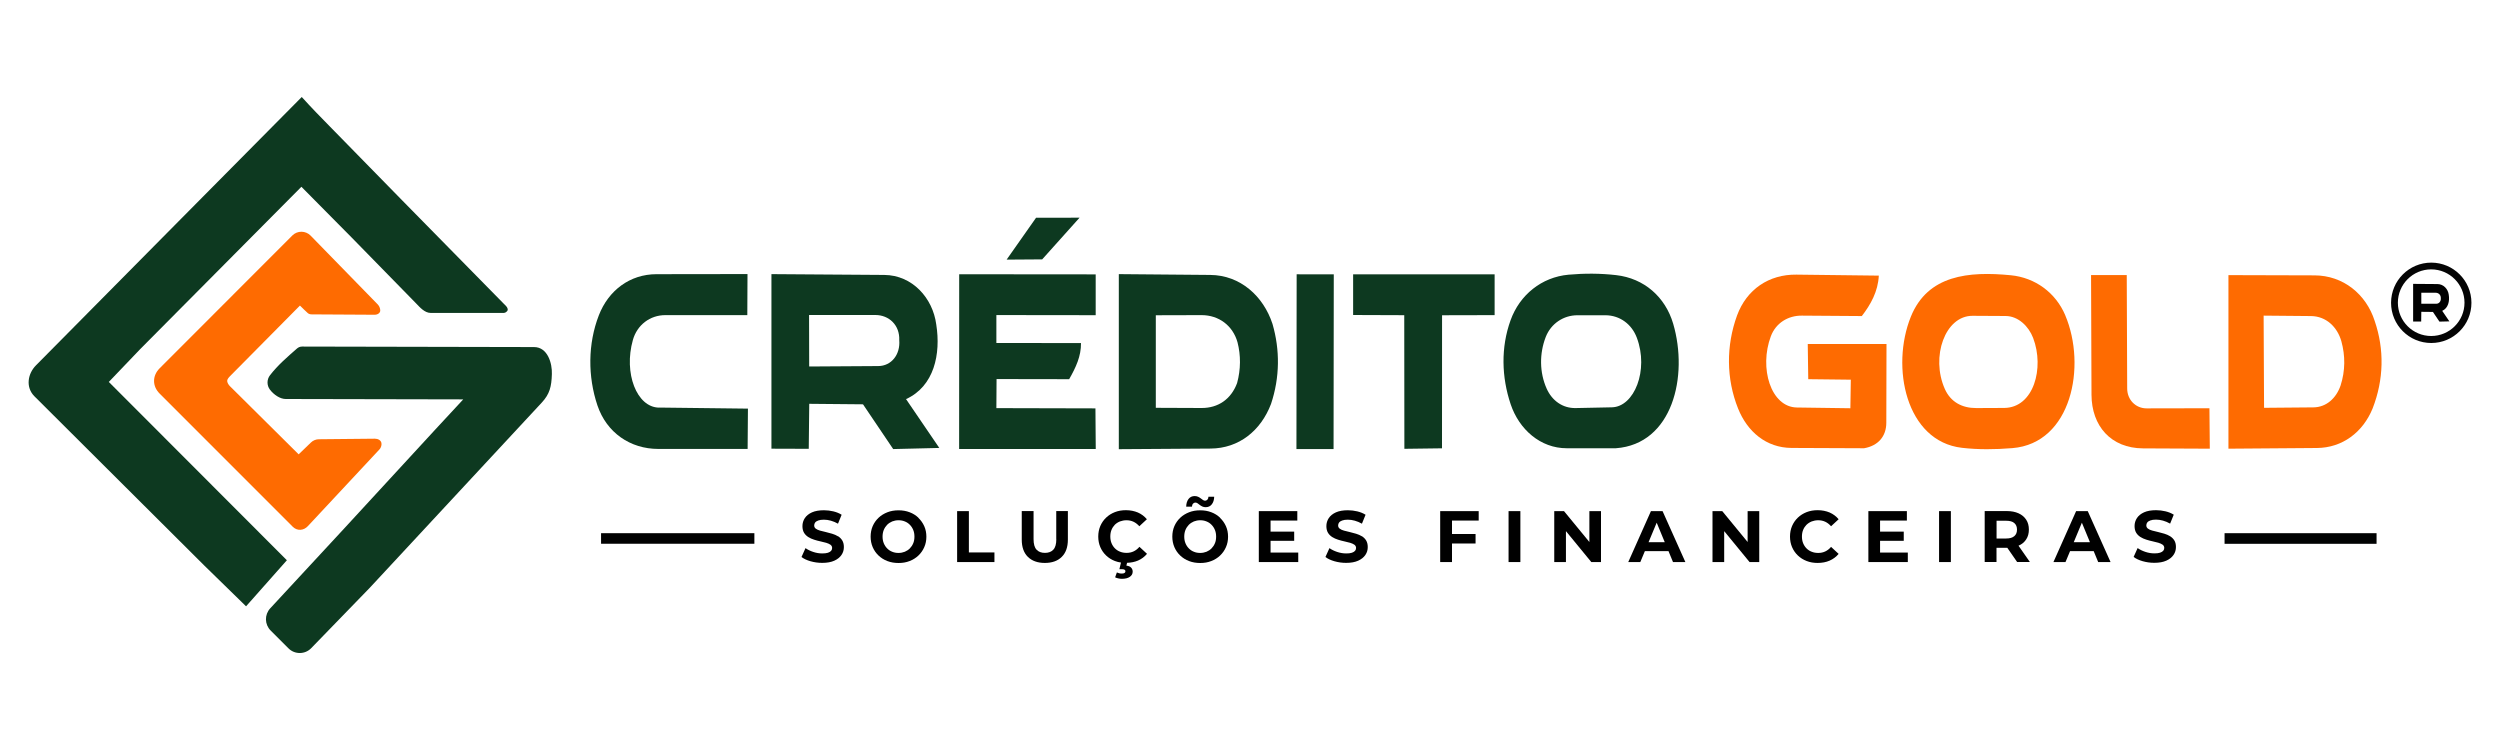
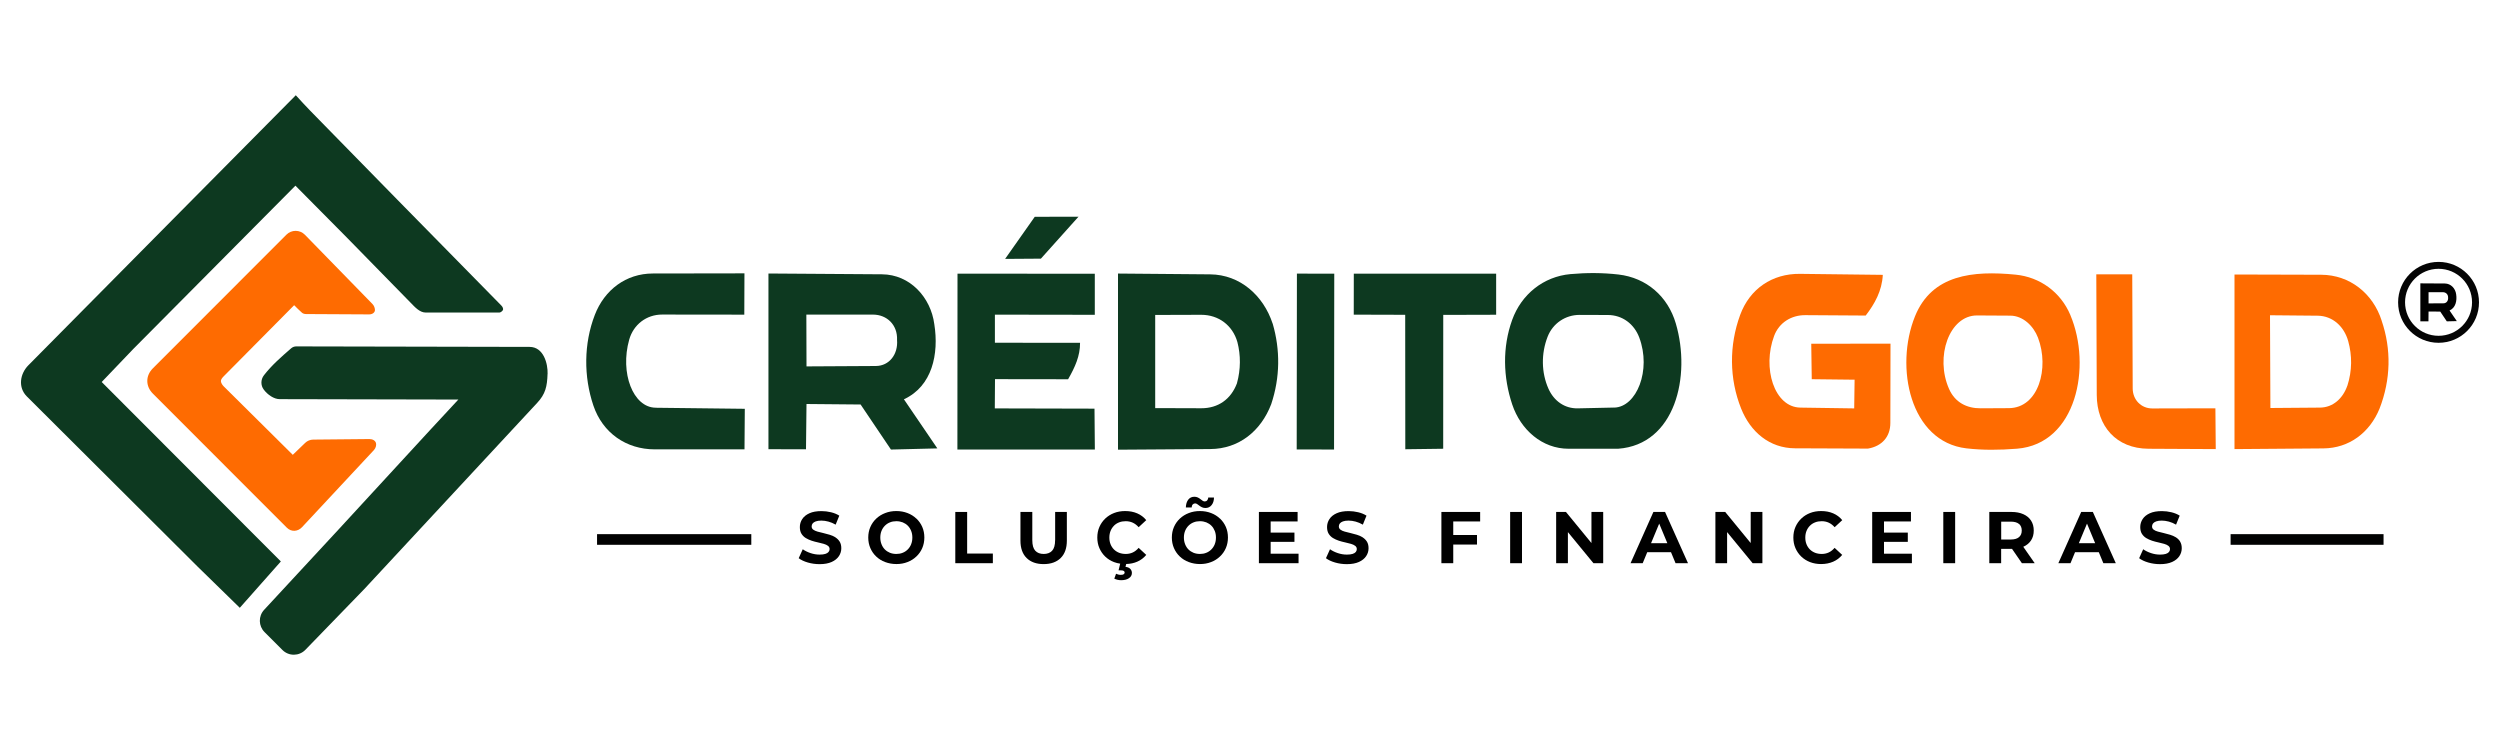
- <svg xmlns="http://www.w3.org/2000/svg" id="Camada_1" data-name="Camada 1" viewBox="0 0 400 120">
+ <svg xmlns="http://www.w3.org/2000/svg" id="Camada_1" data-name="Camada 1" viewBox="0 0 500 150">
  <defs>
    <style>
      .cls-1 {
        fill: #010101;
      }

      .cls-2 {
        fill: #010202;
      }

      .cls-3 {
        fill: #fe6b01;
      }

      .cls-4 {
        fill: #040404;
      }

      .cls-5 {
        fill: #0d3920;
      }
    </style>
  </defs>
-   <polygon class="cls-5" points="166.75 41.5 161.06 41.54 165.77 34.84 172.73 34.83 166.75 41.5" />
-   <path class="cls-5" d="M48.21,29.9l-25.77,25.95-5.03,5.26,28.49,28.53-6.53,7.37-6.72-6.56L5.51,63.41c-1.44-1.44-1.09-3.61.25-4.96l22.85-23.08,19.67-19.85c1.61,1.78,3,3.19,4.51,4.73l11.59,11.84,16.59,16.88c.22.23.29.48.26.65-.03.15-.34.45-.61.45h-11.7c-.97,0-1.74-.9-2.34-1.52l-10.26-10.49-8.1-8.18Z" />
-   <path class="cls-5" d="M88.3,59.84c-.06,2-.33,3.19-1.63,4.59l-27.51,29.62-9.37,9.66c-.99,1.02-2.63,1.03-3.63.03l-2.86-2.86c-.97-.97-1-2.53-.07-3.54l11.79-12.73,14.63-15.89,4.47-4.82-28.41-.06c-.9,0-1.91-.69-2.53-1.51-.51-.68-.5-1.62.02-2.29,1.24-1.61,2.77-2.92,4.32-4.28.23-.2.51-.31.81-.31l37.11.08c2.22,0,2.92,2.66,2.86,4.31Z" />
-   <path class="cls-3" d="M47.79,72.69l1.96-1.89c.34-.33.8-.52,1.28-.52l8.95-.09c.51,0,.94.25,1.04.65.07.27,0,.74-.33,1.09l-11.43,12.25c-.68.73-1.71.81-2.43.09l-21.3-21.31c-1.17-1.17-1.18-2.83,0-4.02l21.24-21.26c.81-.81,2.13-.8,2.93.02l10.75,11.02c.28.29.39.69.39.96,0,.38-.4.69-.93.68l-10.02-.06c-.23,0-.48-.05-.65-.21-.5-.45-.76-.72-1.25-1.2l-11.18,11.29c-.25.25-.47.53-.46.77,0,.23.18.58.42.82l11.01,10.92Z" />
-   <rect class="cls-1" x="96.17" y="85.31" width="24.53" height="1.69" />
-   <rect class="cls-2" x="355.93" y="85.31" width="24.32" height="1.7" />
-   <path class="cls-3" d="M296.14,60.75l-6.82-.08-.08-5.63h12.6s-.03,12.59-.03,12.59c0,2.21-1.33,3.7-3.56,4.09l-11.6-.05c-4.06-.02-7.08-2.61-8.56-6.31-1.91-4.77-1.92-10.07-.16-14.89,1.53-4.16,5.09-6.59,9.51-6.53l13.17.16c-.13,2.54-1.29,4.61-2.72,6.47l-9.59-.07c-2.22-.02-4.17,1.19-4.96,3.29-1.92,5.1,0,11.35,4.16,11.41l8.56.12.07-4.56Z" />
-   <path class="cls-5" d="M171.07,60.67l-11.62-.02-.03,4.65,15.85.04.05,6.5h-21.86s.01-27.96.01-27.96l21.84.02v6.53s-15.89-.02-15.89-.02v4.47s13.54.01,13.54.01c.02,2.09-.8,3.86-1.9,5.79Z" />
-   <path class="cls-5" d="M105.47,65.21l14.2.17-.05,6.45h-14.28c-4.51,0-8.28-2.61-9.75-6.96-1.56-4.64-1.54-9.86.22-14.41,1.54-3.99,4.97-6.59,9.23-6.59l14.56-.02-.03,6.57h-13.07c-2.51-.02-4.57,1.59-5.24,3.98-1.5,5.3.62,10.78,4.19,10.82Z" />
-   <polygon class="cls-5" points="230.72 71.73 224.7 71.81 224.68 50.43 216.5 50.4 216.5 43.89 239.14 43.89 239.14 50.42 230.73 50.44 230.72 71.73" />
-   <path class="cls-3" d="M353.51,65.31l.06,6.48-10.69-.05c-5.15-.03-8.22-3.6-8.24-8.57l-.07-19.16h5.71s.07,18.14.07,18.14c0,1.81,1.35,3.19,3.11,3.19l10.04-.02Z" />
-   <rect class="cls-5" x="196.43" y="54.9" width="27.96" height="5.94" transform="translate(152.29 268.21) rotate(-89.93)" />
-   <path class="cls-5" d="M144.96,63.86c4.52-2.06,5.59-7.22,4.84-11.95-.56-4.24-3.84-7.89-8.32-7.92l-18.05-.13v27.93s5.97.02,5.97.02l.08-7.2,8.6.08,4.83,7.16,7.38-.18-5.33-7.82ZM140.51,58.57l-11.04.07-.02-8.24h10.6c2.2,0,3.93,1.63,3.83,4.03.19,2.26-1.23,4.13-3.36,4.14Z" />
-   <path d="M390.75,49.74c.98-.45,1.21-1.56,1.05-2.58-.12-.92-.83-1.7-1.8-1.71l-3.9-.03v6.03s1.29,0,1.29,0l.02-1.56,1.86.02,1.04,1.55,1.59-.04-1.15-1.69ZM389.79,48.6h-2.38s0-1.76,0-1.76h2.29c.48,0,.85.35.83.87.04.49-.27.89-.73.89Z" />
-   <path class="cls-5" d="M203.6,51.83c-1.46-4.46-5.16-7.8-9.95-7.84l-14.64-.13v28.01s14.68-.1,14.68-.1c4.53-.03,8.03-2.84,9.67-7.13,1.42-4.25,1.45-8.63.24-12.81ZM197.94,61.28c-.97,2.61-3.05,4.01-5.69,4l-7.32-.03v-14.81s7.32-.02,7.32-.02c2.77,0,5,1.68,5.75,4.34.54,2.09.53,4.33-.06,6.51Z" />
-   <path class="cls-5" d="M267.71,51.8c-1.26-4.28-4.64-7.27-9.13-7.78-2.51-.29-5.05-.3-7.61-.07-4.31.39-7.82,3.23-9.28,7.29-1.57,4.35-1.45,9.08.02,13.45,1.35,4.01,4.75,7.03,8.97,7.03h7.85c9.09-.66,11.64-11.54,9.18-19.92ZM257.91,65.17l-5.78.12c-2.11.05-3.81-1.19-4.67-3.12-1.15-2.58-1.17-5.61-.14-8.26.83-2.13,2.84-3.48,5.09-3.47h4.48c2.31.02,4.19,1.44,5,3.59,1.96,5.21-.42,11.07-3.99,11.14Z" />
-   <path class="cls-3" d="M379.95,51.35c-1.37-4.3-5.06-7.28-9.62-7.29l-13.78-.04v27.77s14.15-.11,14.15-.11c4.08-.03,7.36-2.51,8.92-6.33,1.8-4.63,1.89-9.44.33-14ZM374.49,61.69c-.7,2.02-2.27,3.47-4.35,3.49l-7.89.07-.07-14.75,7.57.07c2.43.02,4.22,1.74,4.87,4.04.63,2.28.64,4.7-.13,7.08Z" />
-   <path class="cls-3" d="M330.45,50.46c-1.55-3.66-4.84-6.04-8.72-6.42-6.75-.66-13.29-.04-15.99,6.62-3.26,8.05-.8,19.95,8.17,20.99,2.61.3,5.24.28,8.07.05,9.47-.77,11.9-13.13,8.46-21.25ZM320.67,65.27l-4.47.02c-2.25.01-4.1-.96-5.03-3.06-2.28-5.13.04-11.73,4.45-11.7l5.28.03c2.02.01,3.69,1.65,4.4,3.51,1.84,4.82.09,11.18-4.64,11.2Z" />
-   <path class="cls-4" d="M389,42.02c-3.55,0-6.43,2.88-6.43,6.43s2.88,6.43,6.43,6.43,6.43-2.88,6.43-6.43-2.88-6.43-6.43-6.43ZM388.99,53.76c-2.94,0-5.33-2.39-5.33-5.33s2.39-5.33,5.33-5.33,5.33,2.39,5.33,5.33-2.39,5.33-5.33,5.33Z" />
+   <polygon class="cls-5" points="208.18 51.73 201.02 51.78 206.95 43.36 215.7 43.34 208.18 51.73" />
+   <path class="cls-5" d="M59.08,37.14l-32.41,32.64-6.33,6.62,35.83,35.89-8.21,9.27-8.45-8.25L5.37,79.29c-1.81-1.81-1.38-4.53.31-6.24l28.74-29.03,24.74-24.97c2.02,2.24,3.77,4.01,5.68,5.95l14.58,14.89,20.86,21.23c.28.29.37.6.33.82-.04.19-.42.57-.77.57h-14.71c-1.22-.01-2.18-1.13-2.95-1.91l-12.91-13.19-10.19-10.28Z" />
+   <path class="cls-5" d="M109.51,74.79c-.08,2.51-.42,4.01-2.06,5.77l-34.6,37.26-11.78,12.15c-1.25,1.28-3.3,1.3-4.57.04l-3.59-3.59c-1.22-1.22-1.26-3.18-.09-4.45l14.83-16.01,18.4-19.99,5.62-6.06-35.73-.08c-1.13,0-2.4-.86-3.18-1.9-.65-.85-.63-2.03.03-2.88,1.56-2.02,3.48-3.68,5.43-5.38.28-.25.65-.39,1.02-.39l46.68.1c2.79,0,3.67,3.34,3.6,5.42Z" />
+   <path class="cls-3" d="M58.56,90.96l2.47-2.38c.43-.42,1.01-.65,1.6-.66l11.26-.11c.64,0,1.18.31,1.31.82.09.34,0,.93-.41,1.38l-14.37,15.41c-.85.92-2.15,1.02-3.06.11l-26.79-26.81c-1.47-1.47-1.49-3.56,0-5.05l26.72-26.74c1.02-1.02,2.68-1.01,3.69.02l13.52,13.86c.35.36.49.87.49,1.21-.01.48-.5.86-1.17.86l-12.6-.07c-.29,0-.6-.07-.82-.26-.63-.56-.95-.9-1.57-1.51l-14.07,14.2c-.31.31-.59.67-.58.97,0,.28.23.73.53,1.03l13.85,13.73Z" />
+   <rect class="cls-1" x="119.41" y="106.83" width="30.85" height="2.13" />
+   <rect class="cls-2" x="446.12" y="106.83" width="30.59" height="2.13" />
+   <path class="cls-3" d="M370.93,75.94l-8.58-.1-.1-7.09,15.85-.02-.03,15.85c0,2.78-1.68,4.66-4.48,5.14l-14.59-.06c-5.1-.02-8.91-3.28-10.77-7.94-2.4-6-2.42-12.67-.2-18.73,1.92-5.23,6.41-8.28,11.96-8.22l16.57.2c-.16,3.2-1.62,5.8-3.42,8.14l-12.07-.08c-2.8-.02-5.25,1.49-6.24,4.14-2.41,6.41,0,14.27,5.24,14.35l10.77.16.08-5.74Z" />
+   <path class="cls-5" d="M213.61,75.85l-14.61-.02-.04,5.85,19.94.05.07,8.17h-27.49s.02-35.17.02-35.17l27.46.02v8.21s-19.98-.03-19.98-.03v5.62s17.03.01,17.03.01c.02,2.63-1,4.86-2.39,7.29Z" />
+   <path class="cls-5" d="M131.1,81.55l17.86.21-.06,8.11h-17.96c-5.68,0-10.41-3.28-12.26-8.75-1.97-5.83-1.93-12.4.28-18.13,1.93-5.02,6.25-8.29,11.61-8.29l18.32-.03-.03,8.26-16.43-.02c-3.15,0-5.74,2.01-6.59,5.02-1.88,6.67.78,13.56,5.27,13.61Z" />
+   <polygon class="cls-5" points="288.64 89.75 281.06 89.85 281.04 62.96 270.75 62.93 270.76 54.74 299.23 54.74 299.23 62.95 288.65 62.98 288.64 89.75" />
+   <path class="cls-3" d="M443.08,81.67l.07,8.15-13.44-.07c-6.48-.03-10.34-4.52-10.36-10.78l-.09-24.1h7.19s.09,22.81.09,22.81c0,2.28,1.7,4.01,3.91,4.01l12.63-.03Z" />
+   <rect class="cls-5" x="245.51" y="68.59" width="35.17" height="7.47" transform="translate(190.45 335.32) rotate(-89.93)" />
+   <path class="cls-5" d="M180.77,79.86c5.68-2.6,7.04-9.08,6.09-15.03-.7-5.33-4.83-9.93-10.47-9.97l-22.7-.16v35.14s7.51.02,7.51.02l.1-9.06,10.82.1,6.07,9.01,9.28-.23-6.7-9.84ZM175.18,73.2l-13.88.08-.03-10.36h13.33c2.77,0,4.94,2.05,4.81,5.07.23,2.85-1.54,5.19-4.23,5.21Z" />
+   <path d="M489.91,62.1c1.23-.56,1.52-1.96,1.32-3.25-.15-1.15-1.04-2.14-2.26-2.15l-4.9-.03v7.59s1.62,0,1.62,0l.02-1.96,2.34.02,1.31,1.95,2-.05-1.45-2.12ZM488.71,60.66l-3,.02v-2.24s2.87,0,2.87,0c.6,0,1.07.44,1.04,1.1.05.61-.33,1.12-.91,1.12Z" />
+   <path class="cls-5" d="M254.53,64.73c-1.84-5.6-6.49-9.81-12.51-9.86l-18.42-.16v35.23s18.47-.13,18.47-.13c5.7-.04,10.11-3.58,12.17-8.97,1.79-5.35,1.83-10.85.3-16.11ZM247.41,76.61c-1.22,3.29-3.83,5.05-7.16,5.04l-9.21-.03v-18.63s9.21-.03,9.21-.03c3.48,0,6.28,2.12,7.23,5.46.68,2.63.67,5.45-.08,8.19Z" />
+   <path class="cls-5" d="M335.16,64.69c-1.58-5.39-5.84-9.14-11.48-9.79-3.15-.36-6.35-.37-9.58-.08-5.42.49-9.83,4.06-11.67,9.17-1.97,5.47-1.82,11.42.02,16.92,1.69,5.04,5.97,8.85,11.29,8.84h9.88c11.43-.83,14.64-14.51,11.54-25.06ZM322.84,81.51l-7.27.16c-2.66.06-4.8-1.5-5.88-3.93-1.44-3.24-1.47-7.05-.17-10.39,1.04-2.68,3.57-4.38,6.4-4.37l5.64.02c2.91,0,5.27,1.79,6.29,4.5,2.46,6.55-.53,13.92-5.02,14.02Z" />
+   <path class="cls-3" d="M476.33,64.12c-1.73-5.41-6.36-9.15-12.1-9.17l-17.33-.05v34.92s17.79-.14,17.79-.14c5.14-.04,9.26-3.16,11.22-7.96,2.26-5.82,2.38-11.87.41-17.61ZM469.47,77.13c-.88,2.54-2.86,4.37-5.47,4.39l-9.92.08-.08-18.55,9.52.09c3.05.03,5.31,2.19,6.12,5.08.8,2.87.8,5.91-.16,8.91Z" />
+   <path class="cls-3" d="M414.07,63c-1.95-4.61-6.09-7.59-10.96-8.07-8.5-.83-16.72-.04-20.11,8.33-4.1,10.13-1.01,25.09,10.28,26.41,3.28.38,6.59.35,10.14.07,11.91-.97,14.97-16.51,10.65-26.73ZM401.77,81.63l-5.62.03c-2.83.02-5.15-1.2-6.33-3.85-2.87-6.45.04-14.75,5.6-14.72l6.64.04c2.54.01,4.65,2.07,5.54,4.41,2.31,6.06.12,14.06-5.83,14.09Z" />
+   <path class="cls-4" d="M487.71,52.38c-4.47,0-8.09,3.62-8.09,8.09s3.62,8.09,8.09,8.09,8.09-3.62,8.09-8.09-3.62-8.09-8.09-8.09ZM487.71,67.16c-3.7,0-6.7-3-6.7-6.7s3-6.7,6.7-6.7,6.7,3,6.7,6.7-3,6.7-6.7,6.7Z" />
  <g>
-     <path d="M134.08,85.81c-.28-.17-.59-.31-.93-.41-.34-.1-.68-.19-1.01-.27-.34-.08-.65-.16-.93-.23-.28-.08-.5-.18-.68-.31-.17-.13-.26-.3-.26-.51,0-.18.05-.34.15-.47.1-.14.27-.25.5-.33.23-.09.53-.13.9-.13s.74.05,1.12.16c.38.1.76.27,1.14.48l.58-1.43c-.38-.24-.82-.42-1.32-.54-.5-.12-1-.18-1.51-.18-.77,0-1.41.11-1.92.34-.51.23-.89.54-1.14.92-.25.38-.38.81-.38,1.28,0,.43.09.79.26,1.07.17.28.4.5.68.68s.59.31.93.42.68.2,1.01.27.65.15.93.23.5.19.68.31c.17.13.26.3.26.52,0,.17-.05.32-.16.45-.11.13-.28.23-.51.31-.23.07-.53.11-.9.11-.49,0-.97-.08-1.45-.24-.48-.16-.89-.36-1.24-.61l-.64,1.42c.36.28.85.51,1.44.68.6.17,1.22.26,1.88.26.78,0,1.42-.12,1.93-.35.51-.23.89-.54,1.15-.92.26-.38.38-.8.38-1.26,0-.43-.09-.78-.26-1.06s-.4-.5-.68-.68Z" />
-     <path d="M146.95,82.84c-.4-.38-.87-.68-1.41-.88-.54-.21-1.13-.31-1.78-.31s-1.23.1-1.77.31c-.54.21-1.02.5-1.42.88-.4.38-.72.83-.94,1.34-.22.51-.33,1.07-.33,1.68s.11,1.16.33,1.68c.22.51.53.96.93,1.34.4.38.87.68,1.42.89.55.21,1.14.31,1.79.31s1.22-.1,1.76-.31c.54-.21,1.01-.5,1.41-.88.4-.38.71-.82.94-1.34.23-.52.34-1.08.34-1.68s-.11-1.17-.34-1.68c-.23-.51-.54-.95-.94-1.33ZM146.12,86.91c-.13.32-.31.59-.54.83-.23.23-.5.41-.81.54-.31.12-.64.19-1.01.19s-.7-.06-1.01-.19c-.31-.12-.58-.3-.81-.54-.23-.23-.41-.51-.54-.83-.13-.32-.19-.67-.19-1.05s.06-.74.19-1.06c.13-.32.31-.59.54-.83.23-.23.5-.41.81-.54.31-.12.64-.19,1.01-.19s.7.06,1.01.19c.31.12.58.3.81.54.23.23.41.51.54.83.13.32.19.67.19,1.06s-.06.74-.19,1.06Z" />
-     <polygon points="155.02 81.78 153.14 81.78 153.14 89.93 159.11 89.93 159.11 88.39 155.02 88.39 155.02 81.78" />
-     <path d="M169.01,86.27c0,.78-.16,1.34-.48,1.68-.32.34-.76.51-1.34.51s-1.02-.17-1.34-.51c-.32-.34-.48-.9-.48-1.68v-4.5h-1.89v4.57c0,1.2.33,2.12.98,2.76.65.64,1.56.97,2.71.97s2.06-.32,2.71-.97c.65-.64.98-1.56.98-2.76v-4.57h-1.86v4.5Z" />
-     <path d="M178.36,83.97c.23-.23.51-.41.83-.54.32-.12.67-.19,1.05-.19.4,0,.78.08,1.12.24.34.16.65.4.93.72l1.21-1.12c-.39-.47-.87-.83-1.44-1.08-.57-.24-1.21-.37-1.92-.37-.64,0-1.22.1-1.76.31-.54.21-1,.5-1.4.88-.4.38-.71.83-.93,1.34-.22.51-.33,1.08-.33,1.69s.11,1.18.33,1.69.53.96.93,1.34c.4.38.86.67,1.4.88.31.12.64.2.98.25l-.26,1.06h.4c.2,0,.35.03.44.09.09.06.13.14.13.24,0,.11-.05.2-.14.27-.09.07-.25.1-.47.1-.14,0-.27-.02-.4-.05-.12-.03-.24-.07-.36-.13l-.28.78c.14.07.3.13.5.17.19.05.39.07.59.07.52,0,.94-.1,1.25-.31.31-.21.47-.49.47-.84,0-.24-.08-.45-.24-.63-.16-.18-.42-.29-.77-.33l.11-.45c.64-.02,1.23-.14,1.75-.36.57-.25,1.05-.61,1.44-1.08l-1.21-1.12c-.28.33-.59.57-.93.73-.34.16-.71.24-1.12.24-.38,0-.73-.06-1.05-.19-.32-.12-.59-.3-.83-.54-.23-.23-.41-.51-.54-.83-.13-.32-.19-.67-.19-1.06s.06-.74.19-1.06c.13-.32.31-.59.54-.83Z" />
-     <path d="M190.89,80.58c.1-.11.23-.17.38-.17.11,0,.22.04.33.11.11.07.23.16.35.26.12.1.26.18.42.26.16.07.33.11.54.11.41,0,.74-.15.98-.46.24-.31.37-.71.38-1.21h-.92c0,.19-.06.35-.16.46-.1.11-.23.17-.4.17-.1,0-.21-.04-.31-.11-.11-.07-.23-.16-.36-.26-.13-.1-.27-.19-.43-.26-.16-.07-.33-.11-.54-.11-.41,0-.74.15-.98.46-.24.31-.37.72-.38,1.24h.92c.02-.21.07-.37.17-.48Z" />
-     <path d="M195.22,82.84c-.4-.38-.87-.68-1.41-.88-.54-.21-1.13-.31-1.78-.31s-1.23.1-1.77.31c-.54.21-1.02.5-1.42.88-.4.38-.72.83-.94,1.34-.22.51-.33,1.07-.33,1.68s.11,1.16.33,1.68c.22.51.53.96.93,1.34.4.38.87.68,1.42.89.55.21,1.14.31,1.79.31s1.22-.1,1.76-.31c.54-.21,1.01-.5,1.41-.88.4-.38.71-.82.94-1.34.23-.52.34-1.08.34-1.68s-.11-1.17-.34-1.68c-.23-.51-.54-.95-.94-1.33ZM194.39,86.91c-.13.32-.31.59-.54.83-.23.23-.5.41-.81.54-.31.12-.64.19-1.01.19s-.7-.06-1.01-.19c-.31-.12-.58-.3-.81-.54-.23-.23-.41-.51-.54-.83-.13-.32-.19-.67-.19-1.05s.06-.74.19-1.06c.13-.32.31-.59.54-.83.23-.23.5-.41.81-.54.31-.12.64-.19,1.01-.19s.7.06,1.01.19c.31.12.58.3.81.54.23.23.41.51.54.83.13.32.19.67.19,1.06s-.06.74-.19,1.06Z" />
-     <polygon points="203.29 86.53 207.07 86.53 207.07 85.06 203.29 85.06 203.29 83.29 207.57 83.29 207.57 81.78 201.41 81.78 201.41 89.93 207.72 89.93 207.72 88.41 203.29 88.41 203.29 86.53" />
-     <path d="M217.91,85.81c-.28-.17-.59-.31-.93-.41-.34-.1-.68-.19-1.01-.27-.34-.08-.65-.16-.93-.23s-.5-.18-.68-.31c-.17-.13-.26-.3-.26-.51,0-.18.05-.34.15-.47.1-.14.27-.25.5-.33.23-.09.53-.13.9-.13s.74.05,1.12.16c.38.1.76.27,1.14.48l.58-1.43c-.38-.24-.82-.42-1.32-.54-.5-.12-1-.18-1.51-.18-.77,0-1.41.11-1.92.34s-.89.54-1.14.92-.38.81-.38,1.28c0,.43.09.79.26,1.07s.4.5.68.68.59.31.93.42.68.2,1.01.27c.34.07.65.15.93.23s.5.19.68.31c.17.13.26.3.26.52,0,.17-.05.32-.16.45-.11.13-.28.23-.51.31s-.53.11-.9.11c-.49,0-.97-.08-1.45-.24-.48-.16-.89-.36-1.24-.61l-.64,1.42c.36.28.85.51,1.44.68.6.17,1.22.26,1.87.26.78,0,1.42-.12,1.93-.35.51-.23.89-.54,1.15-.92.26-.38.38-.8.38-1.26,0-.43-.09-.78-.26-1.06-.17-.28-.4-.5-.68-.68Z" />
-     <polygon points="230.43 89.93 232.32 89.93 232.32 86.96 236.09 86.96 236.09 85.44 232.32 85.44 232.32 83.29 236.59 83.29 236.59 81.78 230.43 81.78 230.43 89.93" />
-     <rect x="241.37" y="81.78" width="1.89" height="8.15" />
-     <polygon points="254.3 86.72 250.24 81.78 248.68 81.78 248.68 89.93 250.55 89.93 250.55 84.98 254.61 89.93 256.16 89.93 256.16 81.78 254.3 81.78 254.3 86.72" />
-     <path d="M264.15,81.78l-3.63,8.15h1.93l.73-1.75h3.78l.72,1.75h1.98l-3.65-8.15h-1.86ZM263.77,86.75l1.3-3.12,1.29,3.12h-2.59Z" />
-     <polygon points="279.62 86.72 275.56 81.78 274 81.78 274 89.93 275.87 89.93 275.87 84.98 279.93 89.93 281.48 89.93 281.48 81.78 279.62 81.78 279.62 86.72" />
-     <path d="M289.04,83.97c.23-.23.51-.41.83-.54.32-.12.67-.19,1.05-.19.4,0,.78.08,1.12.24.34.16.65.4.93.72l1.21-1.12c-.39-.47-.87-.83-1.44-1.08-.57-.24-1.21-.37-1.92-.37-.64,0-1.22.1-1.76.31-.54.21-1,.5-1.4.88-.4.38-.71.83-.93,1.34-.22.51-.33,1.08-.33,1.69s.11,1.18.33,1.69.53.96.93,1.34c.4.38.86.67,1.4.88.54.21,1.12.31,1.75.31.71,0,1.36-.12,1.93-.37.57-.25,1.05-.61,1.44-1.08l-1.21-1.12c-.28.33-.59.57-.93.73s-.71.24-1.12.24c-.38,0-.73-.06-1.05-.19-.32-.12-.59-.3-.83-.54-.23-.23-.41-.51-.54-.83-.13-.32-.19-.67-.19-1.06s.06-.74.19-1.06c.13-.32.31-.59.54-.83Z" />
-     <polygon points="300.81 86.53 304.6 86.53 304.6 85.06 300.81 85.06 300.81 83.29 305.1 83.29 305.1 81.78 298.94 81.78 298.94 89.93 305.25 89.93 305.25 88.41 300.81 88.41 300.81 86.53" />
-     <rect x="310.25" y="81.78" width="1.89" height="8.15" />
-     <path d="M322.97,87.31c.53-.23.94-.57,1.22-1.01.29-.44.43-.96.43-1.57s-.14-1.14-.43-1.58c-.29-.44-.69-.78-1.22-1.02-.53-.24-1.16-.36-1.89-.36h-3.53v8.15h1.89v-2.27h1.64s.06,0,.09,0l1.57,2.27h2.04l-1.82-2.61s.01,0,.02,0ZM322.29,83.69c.29.25.43.6.43,1.05s-.14.79-.43,1.04c-.29.25-.72.38-1.3.38h-1.54v-2.84h1.54c.58,0,1.02.12,1.3.37Z" />
-     <path d="M332.18,81.78l-3.63,8.15h1.93l.73-1.75h3.78l.72,1.75h1.98l-3.65-8.15h-1.86ZM331.8,86.75l1.3-3.12,1.29,3.12h-2.59Z" />
-     <path d="M347.9,86.48c-.17-.28-.4-.5-.68-.68-.28-.17-.59-.31-.93-.41-.34-.1-.68-.19-1.01-.27-.34-.08-.65-.16-.93-.23s-.5-.18-.68-.31c-.17-.13-.26-.3-.26-.51,0-.18.05-.34.15-.47.1-.14.27-.25.5-.33.23-.09.53-.13.9-.13s.74.05,1.12.16c.38.1.76.27,1.14.48l.58-1.43c-.38-.24-.82-.42-1.32-.54-.5-.12-1-.18-1.51-.18-.77,0-1.41.11-1.92.34s-.89.54-1.14.92-.38.81-.38,1.28c0,.43.09.79.26,1.07s.4.5.68.68.59.31.93.42.68.2,1.01.27c.34.07.65.15.93.23s.5.19.68.31c.17.13.26.3.26.52,0,.17-.05.32-.16.45-.11.13-.28.23-.51.31s-.53.11-.9.11c-.49,0-.97-.08-1.45-.24-.48-.16-.89-.36-1.24-.61l-.64,1.42c.36.28.85.51,1.44.68.6.17,1.22.26,1.87.26.78,0,1.42-.12,1.93-.35.51-.23.89-.54,1.15-.92.26-.38.38-.8.38-1.26,0-.43-.09-.78-.26-1.06Z" />
+     <path d="M167.09,107.46c-.35-.21-.74-.39-1.16-.51-.42-.13-.85-.24-1.27-.34-.42-.1-.81-.2-1.16-.29-.35-.1-.63-.23-.85-.39-.21-.16-.32-.37-.32-.64,0-.22.06-.42.19-.59.13-.17.34-.31.63-.42.29-.11.67-.16,1.13-.16s.93.07,1.41.2c.48.13.96.33,1.44.61l.73-1.8c-.48-.3-1.03-.53-1.66-.68-.63-.15-1.26-.23-1.9-.23-.97,0-1.77.14-2.41.43-.64.29-1.12.67-1.44,1.16-.32.48-.48,1.02-.48,1.6,0,.55.11,1,.33,1.35.22.35.51.64.86.85s.74.39,1.16.53.85.25,1.27.34.81.19,1.16.29.63.23.85.4c.21.16.32.38.32.65,0,.21-.07.41-.21.57-.14.17-.35.3-.64.39-.29.09-.67.14-1.14.14-.62,0-1.22-.1-1.82-.3-.6-.2-1.12-.46-1.56-.77l-.81,1.79c.46.35,1.06.64,1.82.86.75.22,1.54.33,2.36.33.98,0,1.78-.15,2.42-.44.64-.29,1.12-.68,1.44-1.16.32-.48.48-1.01.48-1.58,0-.54-.11-.98-.33-1.33s-.51-.63-.86-.85Z" />
+     <path d="M183.27,103.72c-.5-.48-1.09-.85-1.77-1.11-.68-.26-1.42-.4-2.23-.4s-1.54.13-2.23.4c-.68.26-1.28.63-1.79,1.11-.51.48-.9,1.04-1.18,1.68-.28.64-.42,1.35-.42,2.11s.14,1.46.42,2.11c.28.64.67,1.21,1.17,1.68.5.48,1.1.85,1.79,1.11.69.26,1.44.4,2.25.4s1.54-.13,2.22-.4c.68-.26,1.27-.63,1.77-1.11.5-.47.9-1.03,1.18-1.68.28-.65.42-1.36.42-2.12s-.14-1.48-.42-2.12c-.28-.64-.68-1.2-1.18-1.68ZM182.23,108.85c-.16.4-.39.75-.68,1.04-.29.29-.63.52-1.02.67-.39.16-.81.23-1.27.23s-.88-.08-1.27-.23c-.39-.16-.73-.38-1.02-.67-.29-.29-.51-.64-.67-1.05-.16-.41-.24-.85-.24-1.33s.08-.93.24-1.33c.16-.4.39-.75.68-1.04.29-.29.63-.52,1.02-.67.39-.16.81-.23,1.27-.23s.88.08,1.27.23c.39.16.73.38,1.02.67.29.29.51.64.67,1.04.16.4.24.84.24,1.33s-.08.93-.24,1.33Z" />
+     <polygon points="193.43 102.39 191.06 102.39 191.06 112.64 198.57 112.64 198.57 110.71 193.43 110.71 193.43 102.39" />
+     <path d="M211.02,108.04c0,.98-.2,1.68-.6,2.11-.4.43-.96.64-1.68.64s-1.28-.21-1.68-.64c-.4-.43-.6-1.13-.6-2.11v-5.65h-2.37v5.74c0,1.5.41,2.66,1.23,3.47.82.81,1.96,1.22,3.41,1.22s2.59-.41,3.41-1.22c.82-.81,1.23-1.97,1.23-3.47v-5.74h-2.34v5.65Z" />
+     <path d="M222.79,105.14c.29-.29.64-.52,1.04-.67.4-.16.84-.23,1.32-.23.51,0,.98.1,1.41.3.43.2.82.5,1.17.9l1.52-1.41c-.49-.6-1.09-1.05-1.81-1.36-.72-.31-1.52-.46-2.41-.46-.8,0-1.54.13-2.21.39-.67.26-1.26.63-1.77,1.11-.5.48-.89,1.04-1.17,1.68-.28.64-.42,1.35-.42,2.12s.14,1.48.42,2.12.67,1.21,1.16,1.68c.5.48,1.09.85,1.77,1.11.39.15.8.25,1.23.31l-.33,1.34h.5c.25,0,.44.04.55.12.11.08.17.18.17.31,0,.14-.06.25-.18.34-.12.09-.31.13-.59.13-.18,0-.34-.02-.5-.06-.16-.04-.31-.09-.45-.16l-.35.98c.18.09.38.16.62.22.24.06.49.09.74.09.65,0,1.18-.13,1.57-.4.39-.26.59-.62.59-1.05,0-.3-.1-.57-.31-.8-.21-.23-.53-.37-.97-.42l.14-.57c.81-.02,1.54-.17,2.2-.46.72-.31,1.32-.77,1.81-1.36l-1.52-1.41c-.35.41-.74.72-1.17.92-.43.2-.9.3-1.41.3-.48,0-.92-.08-1.32-.23-.4-.16-.75-.38-1.04-.67-.29-.29-.52-.64-.68-1.04-.16-.4-.24-.84-.24-1.33s.08-.93.24-1.33c.16-.4.39-.75.68-1.04Z" />
+     <path d="M238.55,100.89c.13-.14.29-.21.48-.21.14,0,.27.05.41.14.14.09.28.2.44.32.16.12.33.23.53.32.2.09.42.14.67.14.52,0,.93-.19,1.24-.58.31-.39.47-.89.48-1.52h-1.16c0,.24-.08.44-.21.58-.13.14-.29.21-.5.21-.13,0-.26-.05-.4-.14-.14-.09-.29-.2-.45-.33-.16-.13-.34-.24-.53-.33-.2-.09-.42-.14-.67-.14-.52,0-.93.19-1.23.58-.3.39-.46.91-.48,1.56h1.16c.02-.26.09-.47.22-.61Z" />
+     <path d="M243.99,103.72c-.5-.48-1.09-.85-1.77-1.11-.68-.26-1.42-.4-2.23-.4s-1.54.13-2.23.4c-.68.26-1.28.63-1.79,1.11-.51.48-.9,1.04-1.18,1.68-.28.64-.42,1.35-.42,2.11s.14,1.46.42,2.11c.28.64.67,1.21,1.17,1.68.5.48,1.1.85,1.79,1.11.69.26,1.44.4,2.25.4s1.54-.13,2.22-.4c.68-.26,1.27-.63,1.77-1.11.5-.47.9-1.03,1.18-1.68.28-.65.42-1.36.42-2.12s-.14-1.48-.42-2.12c-.28-.64-.68-1.2-1.18-1.68ZM242.95,108.85c-.16.4-.39.75-.68,1.04-.29.29-.63.52-1.02.67-.39.16-.81.23-1.27.23s-.88-.08-1.27-.23c-.39-.16-.73-.38-1.02-.67-.29-.29-.51-.64-.67-1.05-.16-.41-.24-.85-.24-1.33s.08-.93.24-1.33c.16-.4.39-.75.68-1.04.29-.29.63-.52,1.02-.67.39-.16.81-.23,1.27-.23s.88.08,1.27.23c.39.16.73.38,1.02.67.29.29.51.64.67,1.04.16.4.24.84.24,1.33s-.08.93-.24,1.33Z" />
+     <polygon points="254.13 108.37 258.89 108.37 258.89 106.52 254.13 106.52 254.13 104.29 259.52 104.29 259.52 102.39 251.78 102.39 251.78 112.64 259.71 112.64 259.71 110.74 254.13 110.74 254.13 108.37" />
+     <path d="M272.53,107.46c-.35-.21-.74-.39-1.16-.51-.43-.13-.85-.24-1.27-.34-.42-.1-.81-.2-1.16-.29s-.64-.23-.85-.39c-.21-.16-.32-.37-.32-.64,0-.22.06-.42.19-.59.13-.17.34-.31.63-.42.29-.11.67-.16,1.13-.16s.93.07,1.41.2c.48.13.96.33,1.44.61l.73-1.8c-.48-.3-1.03-.53-1.66-.68-.63-.15-1.26-.23-1.9-.23-.97,0-1.77.14-2.41.43s-1.12.67-1.44,1.16-.48,1.02-.48,1.6c0,.55.11,1,.33,1.35s.51.64.86.85.74.39,1.16.53.85.25,1.27.34c.43.09.81.19,1.16.29s.63.23.85.4c.21.16.32.38.32.65,0,.21-.07.41-.2.57-.14.17-.35.3-.64.39s-.67.14-1.14.14c-.62,0-1.22-.1-1.82-.3-.6-.2-1.12-.46-1.56-.77l-.81,1.79c.46.35,1.06.64,1.82.86.75.22,1.54.33,2.36.33.98,0,1.78-.15,2.42-.44.64-.29,1.12-.68,1.44-1.16.32-.48.48-1.01.48-1.58,0-.54-.11-.98-.33-1.33-.22-.35-.51-.63-.86-.85Z" />
+     <polygon points="288.28 112.64 290.65 112.64 290.65 108.91 295.4 108.91 295.4 107 290.65 107 290.65 104.29 296.03 104.29 296.03 102.39 288.28 102.39 288.28 112.64" />
+     <rect x="302.03" y="102.39" width="2.37" height="10.25" />
+     <polygon points="318.29 108.61 313.19 102.39 311.23 102.39 311.23 112.64 313.58 112.64 313.58 106.42 318.69 112.64 320.64 112.64 320.64 102.39 318.29 102.39 318.29 108.61" />
+     <path d="M330.68,102.39l-4.57,10.25h2.43l.91-2.2h4.75l.91,2.2h2.49l-4.59-10.25h-2.34ZM330.21,108.64l1.63-3.92,1.63,3.92h-3.26Z" />
+     <polygon points="350.14 108.61 345.04 102.39 343.08 102.39 343.08 112.64 345.42 112.64 345.42 106.42 350.53 112.64 352.48 112.64 352.48 102.39 350.14 102.39 350.14 108.61" />
+     <path d="M361.99,105.14c.29-.29.64-.52,1.04-.67.4-.16.84-.23,1.32-.23.51,0,.98.1,1.41.3.43.2.82.5,1.17.9l1.52-1.41c-.49-.6-1.09-1.05-1.81-1.36-.72-.31-1.52-.46-2.41-.46-.8,0-1.54.13-2.21.39-.67.26-1.26.63-1.76,1.11-.5.48-.89,1.04-1.17,1.68-.28.64-.42,1.35-.42,2.12s.14,1.48.42,2.12.67,1.21,1.16,1.68c.5.48,1.09.85,1.76,1.11.68.26,1.41.39,2.2.39.9,0,1.71-.16,2.42-.47.72-.31,1.32-.77,1.81-1.36l-1.52-1.41c-.35.41-.74.72-1.17.92s-.9.3-1.41.3c-.48,0-.92-.08-1.32-.23-.4-.16-.75-.38-1.04-.67-.29-.29-.52-.64-.68-1.04-.16-.4-.24-.84-.24-1.33s.08-.93.24-1.33c.16-.4.39-.75.68-1.04Z" />
+     <polygon points="376.8 108.37 381.56 108.37 381.56 106.52 376.8 106.52 376.8 104.29 382.19 104.29 382.19 102.39 374.44 102.39 374.44 112.64 382.38 112.64 382.38 110.74 376.8 110.74 376.8 108.37" />
+     <rect x="388.66" y="102.39" width="2.37" height="10.25" />
+     <path d="M404.67,109.35c.66-.29,1.18-.72,1.54-1.27.36-.55.54-1.21.54-1.97s-.18-1.44-.54-1.99c-.36-.56-.87-.98-1.54-1.28-.66-.3-1.46-.45-2.37-.45h-4.44v10.25h2.37v-2.86h2.07s.07,0,.11,0l1.97,2.86h2.56l-2.29-3.29s.01,0,.02,0ZM403.81,104.79c.36.31.54.75.54,1.32s-.18.99-.54,1.31c-.36.32-.91.48-1.64.48h-1.93v-3.57h1.93c.73,0,1.28.16,1.64.47Z" />
+     <path d="M416.24,102.39l-4.57,10.25h2.43l.91-2.2h4.75l.91,2.2h2.49l-4.59-10.25h-2.34ZM415.77,108.64l1.63-3.92,1.63,3.92h-3.26Z" />
+     <path d="M436.03,108.31c-.22-.35-.51-.63-.86-.85-.35-.21-.74-.39-1.16-.51-.43-.13-.85-.24-1.27-.34-.42-.1-.81-.2-1.16-.29s-.64-.23-.85-.39c-.21-.16-.32-.37-.32-.64,0-.22.06-.42.19-.59.13-.17.34-.31.63-.42.29-.11.67-.16,1.13-.16s.93.07,1.41.2c.48.13.96.33,1.44.61l.73-1.8c-.48-.3-1.03-.53-1.66-.68-.63-.15-1.26-.23-1.9-.23-.97,0-1.77.14-2.41.43s-1.12.67-1.44,1.16-.48,1.02-.48,1.6c0,.55.11,1,.33,1.35s.51.64.86.85.74.39,1.16.53.85.25,1.27.34c.43.09.81.19,1.16.29s.63.23.85.4c.21.16.32.38.32.65,0,.21-.07.41-.2.57-.14.17-.35.3-.64.39s-.67.14-1.14.14c-.62,0-1.22-.1-1.82-.3-.6-.2-1.12-.46-1.56-.77l-.81,1.79c.46.35,1.06.64,1.82.86.75.22,1.54.33,2.36.33.98,0,1.78-.15,2.42-.44.64-.29,1.12-.68,1.44-1.16.32-.48.48-1.01.48-1.58,0-.54-.11-.98-.33-1.33Z" />
  </g>
</svg>
